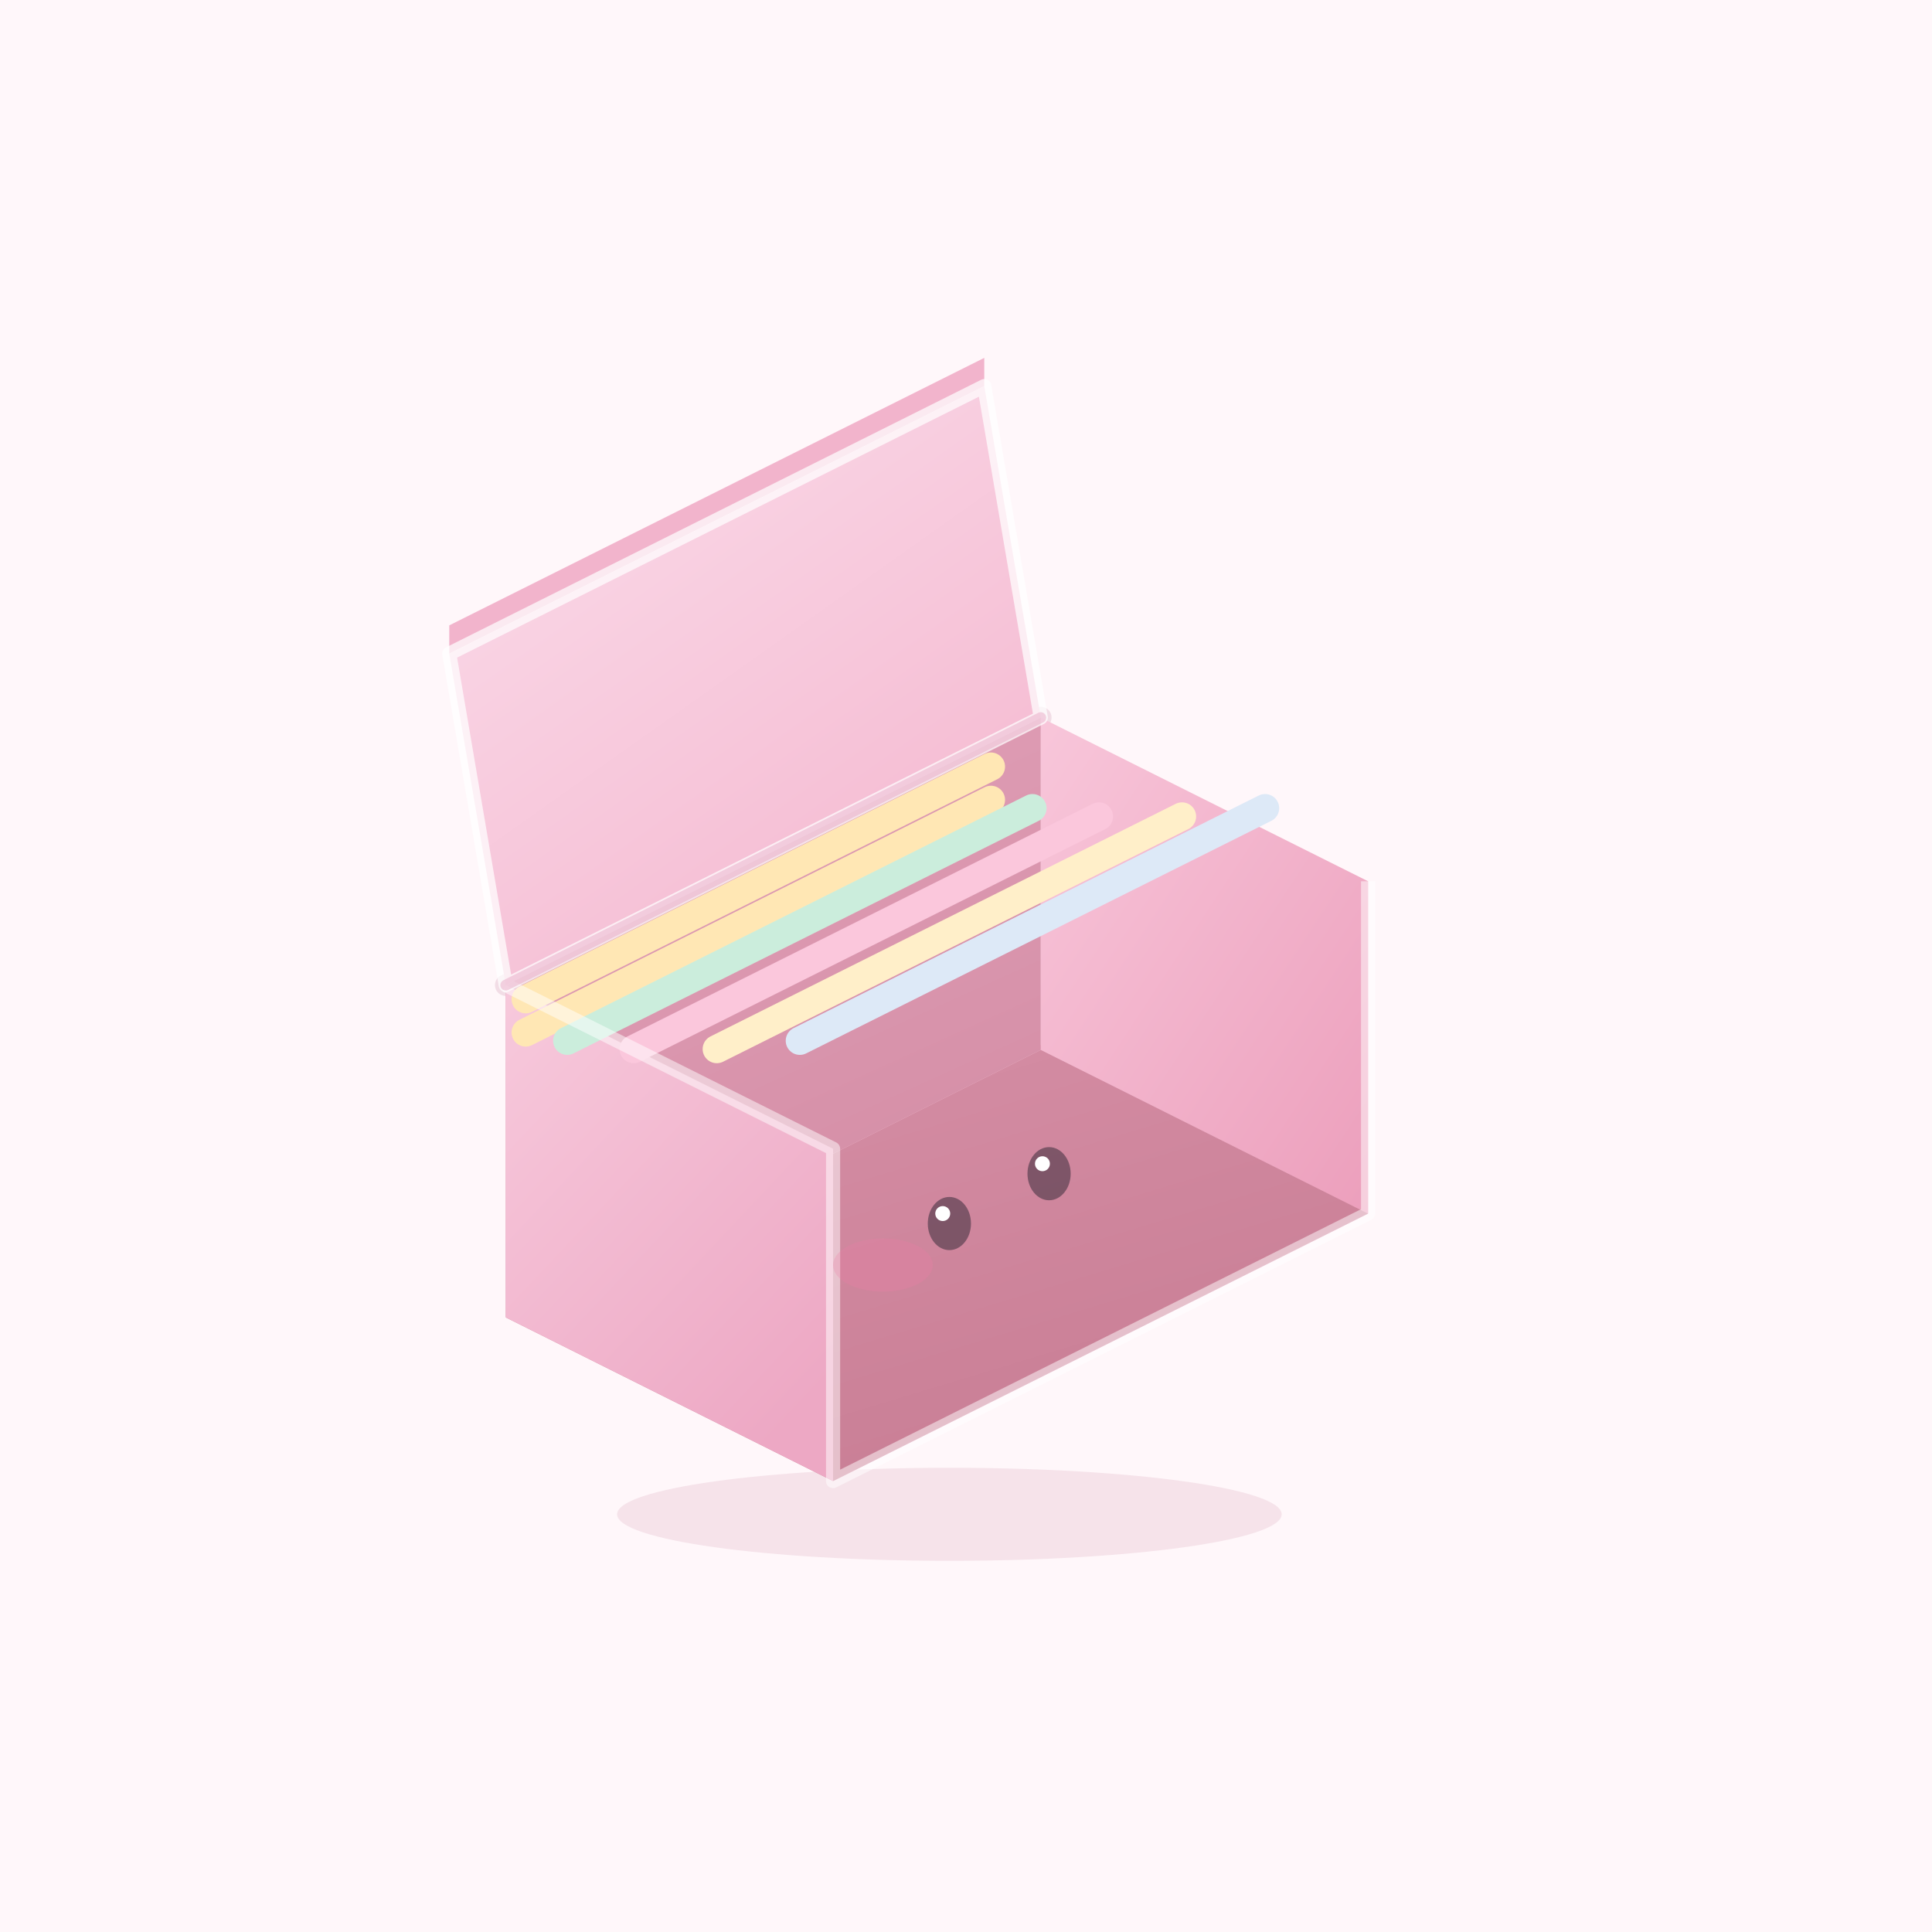
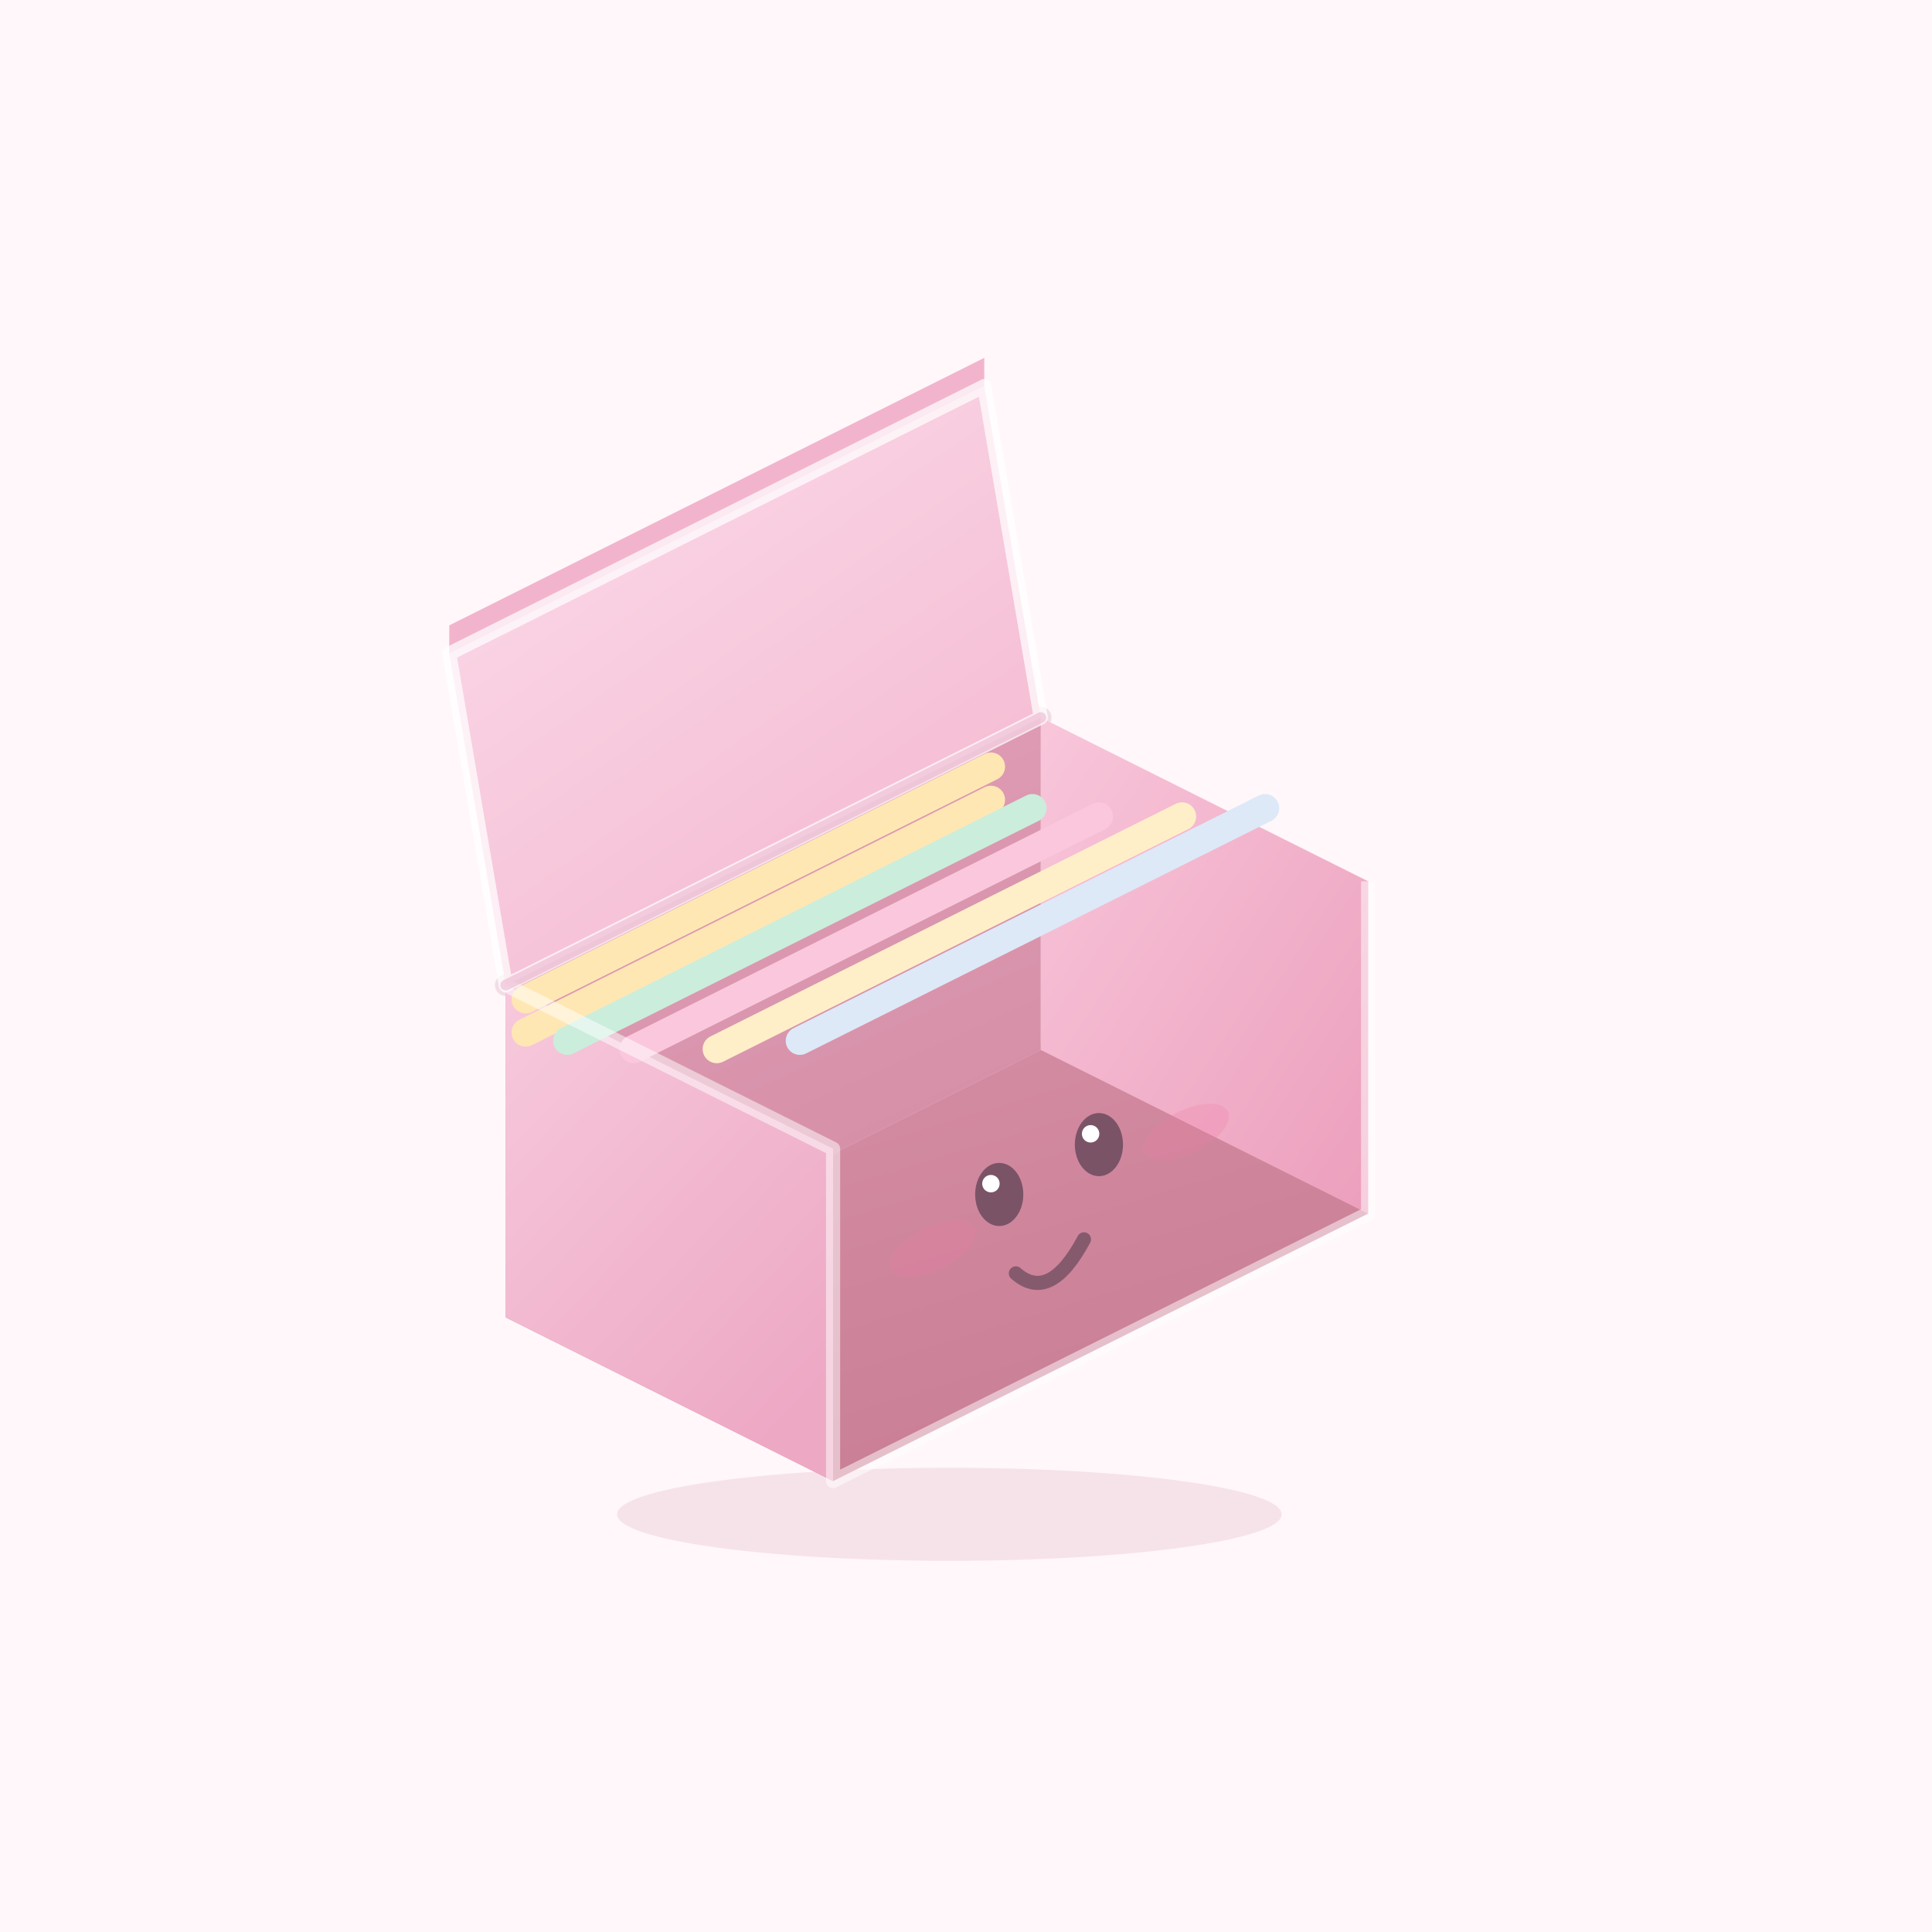
<svg xmlns="http://www.w3.org/2000/svg" viewBox="0 0 200 200" width="200" height="200">
  <defs>
    <linearGradient id="left" x1="0" y1="0" x2="0.4" y2="1">
      <stop offset="0" stop-color="#FBD7E5" />
      <stop offset="1" stop-color="#F3AFCB" />
    </linearGradient>
    <linearGradient id="right" x1="0" y1="0" x2="1" y2="1">
      <stop offset="0" stop-color="#F8C6DA" />
      <stop offset="1" stop-color="#EC9FBC" />
    </linearGradient>
    <linearGradient id="ib" x1="0.2" y1="0" x2="0.6" y2="1">
      <stop offset="0" stop-color="#E1A0B8" />
      <stop offset="1" stop-color="#D38CA4" />
    </linearGradient>
    <linearGradient id="if" x1="0.1" y1="0" x2="0.7" y2="1">
      <stop offset="0" stop-color="#D68FA6" />
      <stop offset="1" stop-color="#C87D94" />
    </linearGradient>
    <linearGradient id="il" x1="0" y1="0" x2="0.7" y2="1">
      <stop offset="0" stop-color="#F7C9DC" />
      <stop offset="1" stop-color="#EDA8C4" />
    </linearGradient>
    <linearGradient id="lid" x1="0.1" y1="0" x2="0.8" y2="1">
      <stop offset="0" stop-color="#FBDCEA" />
      <stop offset="1" stop-color="#F4B7CF" />
    </linearGradient>
  </defs>
  <rect width="200" height="200" fill="#FFF7FA" />
  <g transform="translate(100 100) scale(0.86) translate(-100 -100) translate(0 -14)">
    <ellipse cx="98" cy="180" rx="40" ry="5.6" fill="#C0718F" opacity="0.15" />
    <path d="M44.6 116.3L109 84.1" stroke="#B96A8B" stroke-width="2.6" stroke-linecap="round" opacity="0.18" fill="none" />
    <path d="M84 176L148.4 143.8L148.4 103.8L84 136Z" fill="url(#left)" />
    <path d="M148.4 143.8L109 124.1L109 84.1L148.4 103.8Z" fill="url(#right)" />
    <path d="M44.6 116.3L109 84.1L109 124.1L44.6 156.3Z" fill="url(#ib)" />
    <path d="M84 176L148.4 143.8L109 124.1L44.6 156.3Z" fill="url(#if)" />
    <path d="M84 136L44.6 116.3L44.6 156.3L84 176Z" fill="url(#il)" />
    <path d="M47 118 103 90" stroke="#FFE7B4" stroke-width="3.4" stroke-linecap="round" fill="none" />
    <path d="M47 122 103 94" stroke="#FFE7B4" stroke-width="3.4" stroke-linecap="round" fill="none" />
    <path d="M52 123 108 95" stroke="#CBEDDC" stroke-width="3.4" stroke-linecap="round" fill="none" />
    <path d="M60 124 116 96" stroke="#FBC7DC" stroke-width="3.4" stroke-linecap="round" fill="none" />
    <path d="M70 124 126 96" stroke="#FFEFC9" stroke-width="3.4" stroke-linecap="round" fill="none" />
    <path d="M80 123 136 95" stroke="#DDE9F7" stroke-width="3.4" stroke-linecap="round" fill="none" />
    <path d="M44.6 116.3 84 136 84 176 148.4 143.8 148.4 103.8" fill="none" stroke="#FFFFFF" stroke-width="1.7" stroke-linejoin="round" opacity="0.5" />
-     <ellipse cx="90" cy="150" rx="6" ry="3.2" fill="#F07AA5" opacity="0.26" />
-     <ellipse cx="98" cy="145" rx="2.6" ry="3.2" fill="#6B4A5C" opacity="0.82" />
-     <ellipse cx="110" cy="139" rx="2.6" ry="3.2" fill="#6B4A5C" opacity="0.82" />
-     <circle cx="97.2" cy="143.8" r="0.9" fill="#FFFFFF" />
-     <circle cx="109.2" cy="137.8" r="0.9" fill="#FFFFFF" />
+     <ellipse cx="96" cy="148" rx="5.6" ry="2.6" fill="#F07AA5" opacity="0.24" transform="rotate(-26.6 96 148)" />
+     <ellipse cx="126.5" cy="134" rx="5.6" ry="2.6" fill="#F07AA5" opacity="0.24" transform="rotate(-26.6 126.5 134)" />
+     <ellipse cx="104" cy="141.5" rx="2.9" ry="3.8" fill="#6B4A5C" opacity="0.84" />
+     <ellipse cx="116" cy="135.5" rx="2.9" ry="3.8" fill="#6B4A5C" opacity="0.84" />
+     <circle cx="103" cy="140.2" r="1.05" fill="#FFFFFF" />
+     <circle cx="115" cy="134.2" r="1.05" fill="#FFFFFF" />
+     <path d="M106 151Q110.1 154.6 114.2 146.9" fill="none" stroke="#6B4A5C" stroke-width="1.7" stroke-linecap="round" opacity="0.72" />
    <path d="M37.8 76.4L102.2 44.2L102.2 40.8L37.8 73Z" fill="#F0A8C4" opacity="0.85" />
    <path d="M44.6 116.3L109 84.1L102.2 44.2L37.8 76.4Z" fill="url(#lid)" />
    <path d="M44.6 116.3L109 84.1L102.2 44.2L37.8 76.4Z" fill="none" stroke="#FFFFFF" stroke-width="1.7" stroke-linejoin="round" opacity="0.72" />
    <path d="M44.6 116.3 109 84.1" stroke="#E7A2C0" stroke-width="1.3" stroke-linecap="round" opacity="0.45" />
  </g>
</svg>
